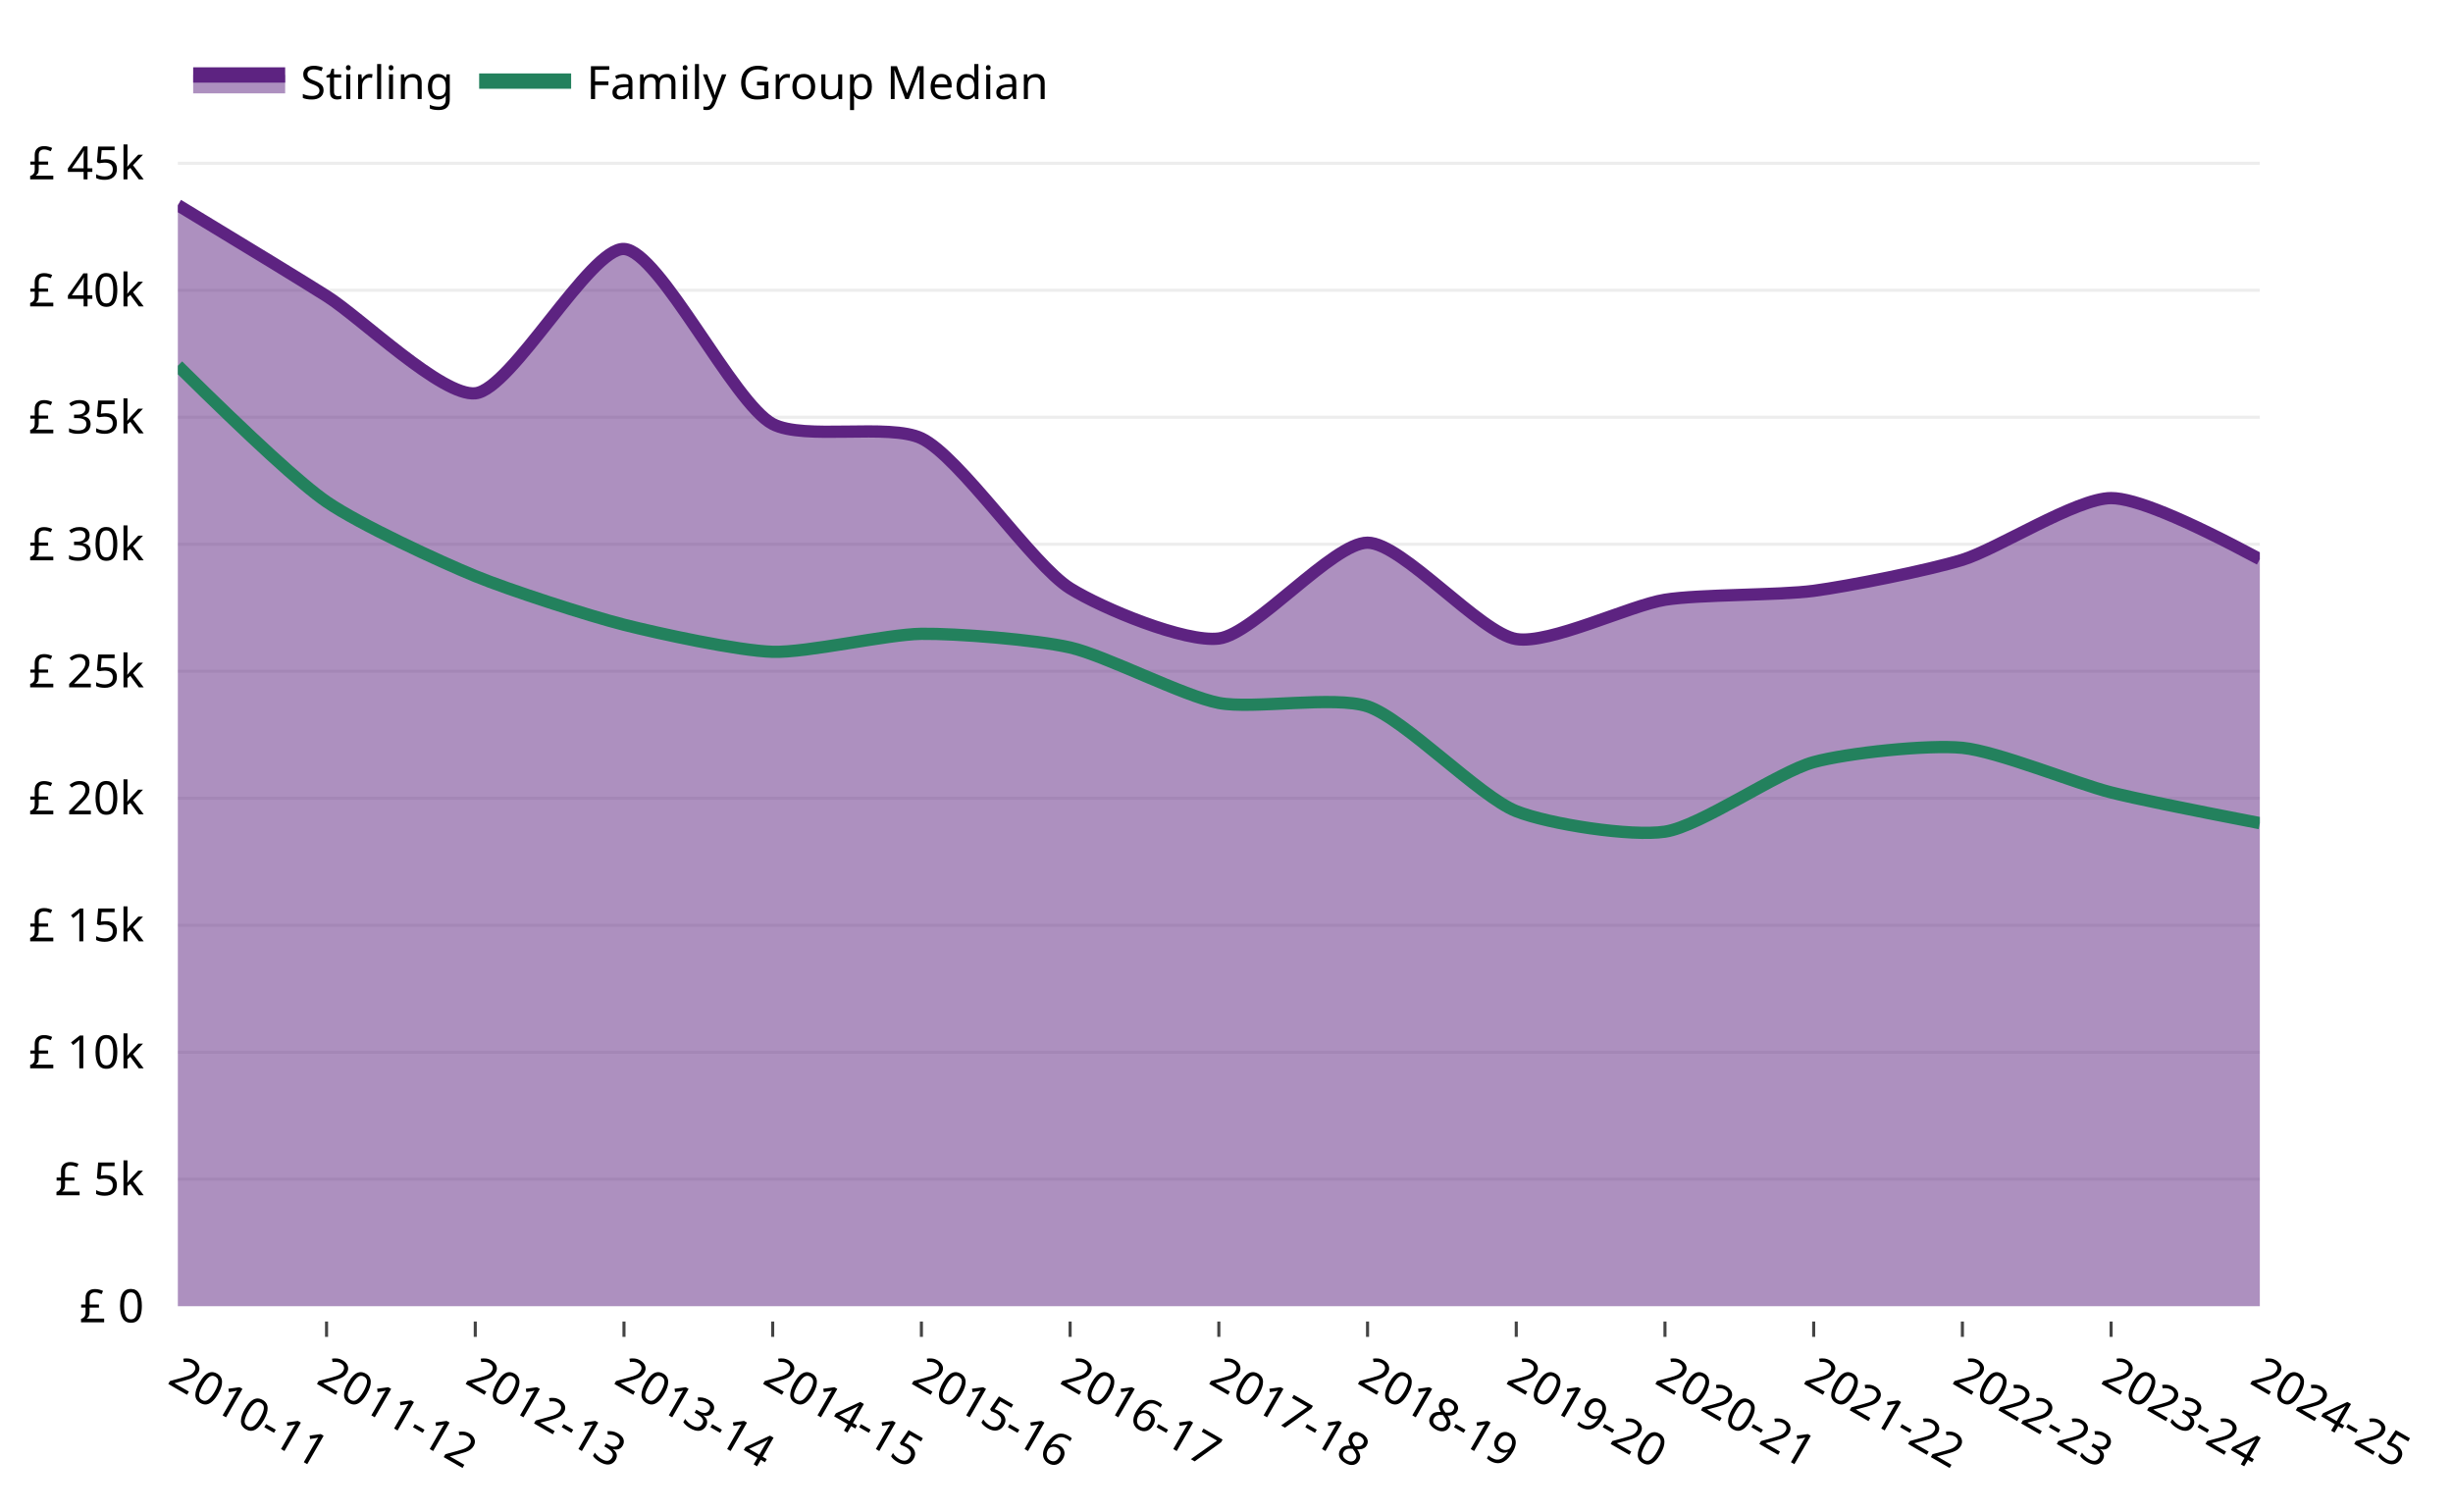
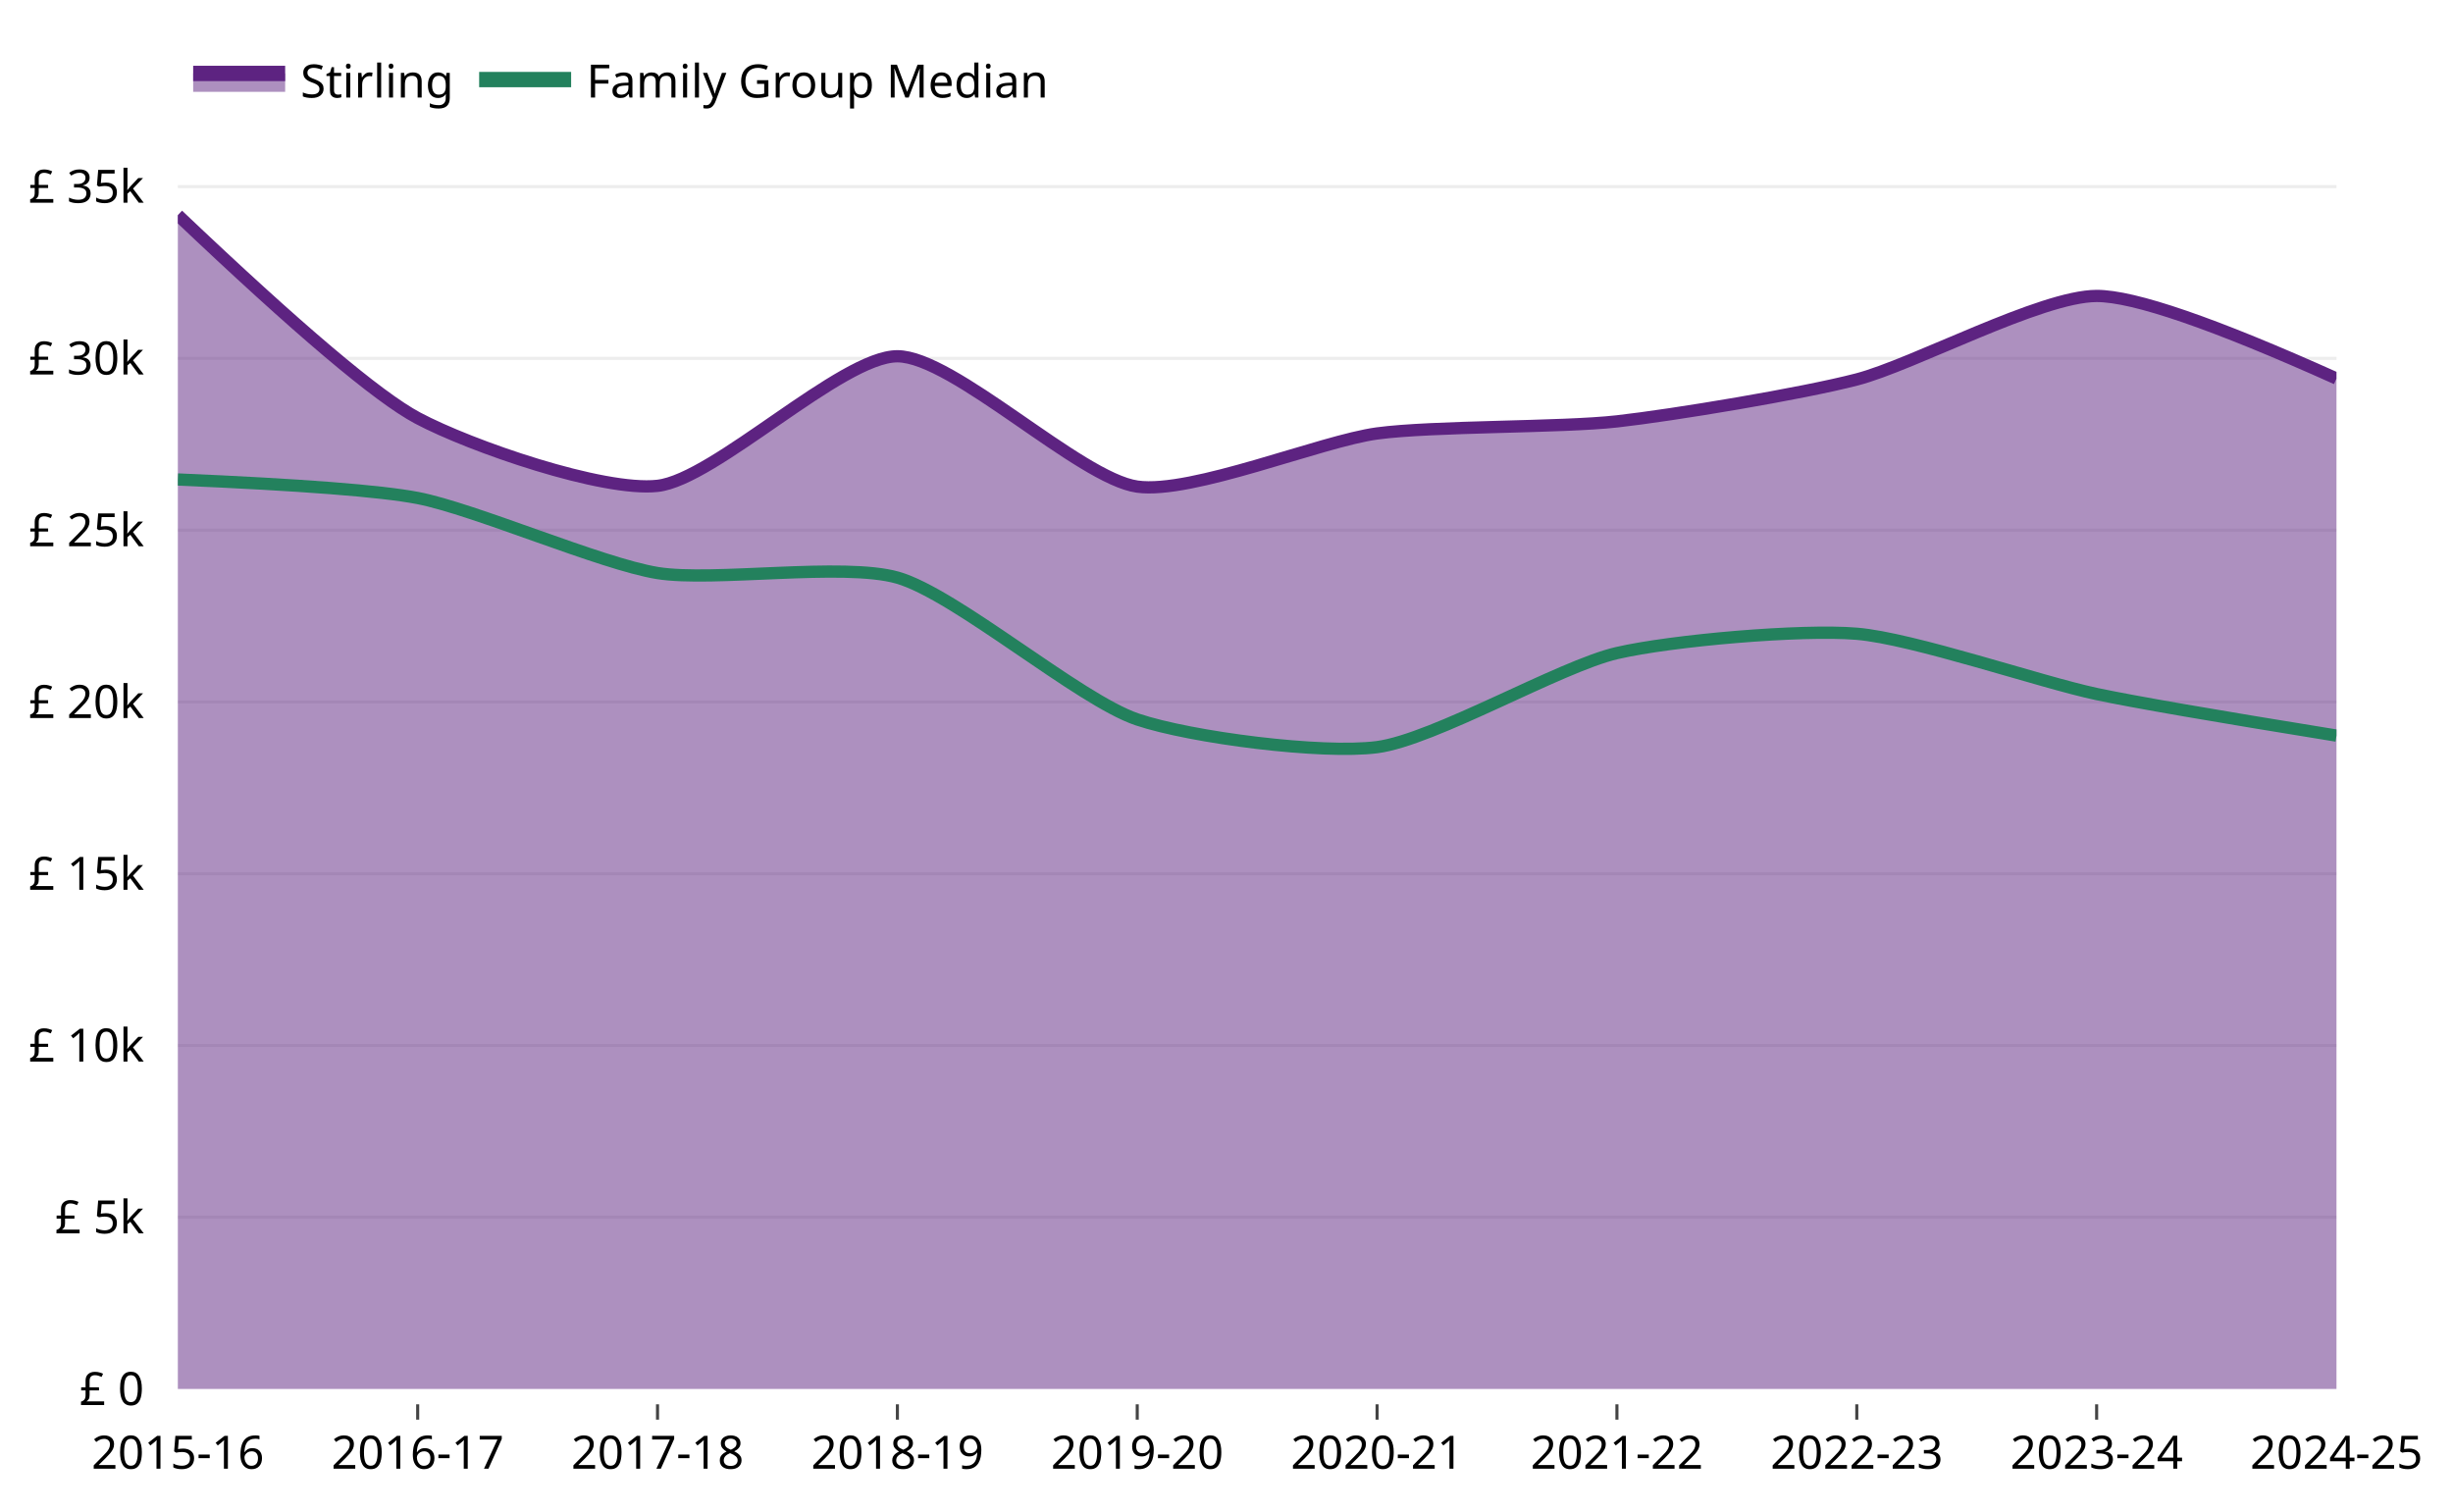
<svg xmlns="http://www.w3.org/2000/svg" class="main-svg" width="800" height="493" style="" viewBox="0 0 800 493">
  <rect x="0" y="0" width="800" height="493" style="fill: rgb(255, 255, 255); fill-opacity: 1;" />
-   <defs id="defs-c77462">
+   <defs id="defs-e9496d">
    <g class="clips">
-       <clipPath id="clipc77462xyplot" class="plotclip">
-         <rect width="679" height="378" />
-       </clipPath>
-       <clipPath class="axesclip" id="clipc77462x">
-         <rect x="58" y="0" width="679" height="493" />
-       </clipPath>
-       <clipPath class="axesclip" id="clipc77462y">
-         <rect x="0" y="48" width="800" height="378" />
-       </clipPath>
-       <clipPath class="axesclip" id="clipc77462xy">
-         <rect x="58" y="48" width="679" height="378" />
+       <clipPath id="clipe9496dxyplot" class="plotclip">
+         <rect width="704" height="403" />
+       </clipPath>
+       <clipPath class="axesclip" id="clipe9496dx">
+         <rect x="58" y="0" width="704" height="493" />
+       </clipPath>
+       <clipPath class="axesclip" id="clipe9496dy">
+         <rect x="0" y="50" width="800" height="403" />
+       </clipPath>
+       <clipPath class="axesclip" id="clipe9496dxy">
+         <rect x="58" y="50" width="704" height="403" />
      </clipPath>
    </g>
    <g class="gradients" />
    <g class="patterns" />
  </defs>
  <g class="bglayer">
-     <rect class="bg" x="48" y="38" width="699" height="398" style="fill: rgb(0, 0, 0); fill-opacity: 0; stroke-width: 0;" />
+     <rect class="bg" x="48" y="40" width="724" height="423" style="fill: rgb(0, 0, 0); fill-opacity: 0; stroke-width: 0;" />
  </g>
  <g class="layer-below">
    <g class="imagelayer" />
    <g class="shapelayer" />
  </g>
  <g class="cartesianlayer">
    <g class="subplot xy">
      <g class="layer-subplot">
        <g class="shapelayer" />
        <g class="imagelayer" />
      </g>
      <g class="minor-gridlayer">
        <g class="x" />
        <g class="y" />
      </g>
      <g class="gridlayer">
        <g class="x">
-           <path class="xgrid crisp" transform="translate(106.5,0)" d="M0,48v378" style="stroke: rgb(255, 255, 255); stroke-opacity: 1; stroke-width: 1px;" />
-           <path class="xgrid crisp" transform="translate(155,0)" d="M0,48v378" style="stroke: rgb(255, 255, 255); stroke-opacity: 1; stroke-width: 1px;" />
-           <path class="xgrid crisp" transform="translate(203.5,0)" d="M0,48v378" style="stroke: rgb(255, 255, 255); stroke-opacity: 1; stroke-width: 1px;" />
-           <path class="xgrid crisp" transform="translate(252,0)" d="M0,48v378" style="stroke: rgb(255, 255, 255); stroke-opacity: 1; stroke-width: 1px;" />
-           <path class="xgrid crisp" transform="translate(300.5,0)" d="M0,48v378" style="stroke: rgb(255, 255, 255); stroke-opacity: 1; stroke-width: 1px;" />
-           <path class="xgrid crisp" transform="translate(349,0)" d="M0,48v378" style="stroke: rgb(255, 255, 255); stroke-opacity: 1; stroke-width: 1px;" />
-           <path class="xgrid crisp" transform="translate(397.5,0)" d="M0,48v378" style="stroke: rgb(255, 255, 255); stroke-opacity: 1; stroke-width: 1px;" />
-           <path class="xgrid crisp" transform="translate(446,0)" d="M0,48v378" style="stroke: rgb(255, 255, 255); stroke-opacity: 1; stroke-width: 1px;" />
-           <path class="xgrid crisp" transform="translate(494.5,0)" d="M0,48v378" style="stroke: rgb(255, 255, 255); stroke-opacity: 1; stroke-width: 1px;" />
-           <path class="xgrid crisp" transform="translate(543,0)" d="M0,48v378" style="stroke: rgb(255, 255, 255); stroke-opacity: 1; stroke-width: 1px;" />
-           <path class="xgrid crisp" transform="translate(591.5,0)" d="M0,48v378" style="stroke: rgb(255, 255, 255); stroke-opacity: 1; stroke-width: 1px;" />
-           <path class="xgrid crisp" transform="translate(640,0)" d="M0,48v378" style="stroke: rgb(255, 255, 255); stroke-opacity: 1; stroke-width: 1px;" />
-           <path class="xgrid crisp" transform="translate(688.5,0)" d="M0,48v378" style="stroke: rgb(255, 255, 255); stroke-opacity: 1; stroke-width: 1px;" />
+           <path class="xgrid crisp" transform="translate(136.22,0)" d="M0,50v403" style="stroke: rgb(255, 255, 255); stroke-opacity: 1; stroke-width: 1px;" />
+           <path class="xgrid crisp" transform="translate(214.44,0)" d="M0,50v403" style="stroke: rgb(255, 255, 255); stroke-opacity: 1; stroke-width: 1px;" />
+           <path class="xgrid crisp" transform="translate(292.67,0)" d="M0,50v403" style="stroke: rgb(255, 255, 255); stroke-opacity: 1; stroke-width: 1px;" />
+           <path class="xgrid crisp" transform="translate(370.89,0)" d="M0,50v403" style="stroke: rgb(255, 255, 255); stroke-opacity: 1; stroke-width: 1px;" />
+           <path class="xgrid crisp" transform="translate(449.11,0)" d="M0,50v403" style="stroke: rgb(255, 255, 255); stroke-opacity: 1; stroke-width: 1px;" />
+           <path class="xgrid crisp" transform="translate(527.33,0)" d="M0,50v403" style="stroke: rgb(255, 255, 255); stroke-opacity: 1; stroke-width: 1px;" />
+           <path class="xgrid crisp" transform="translate(605.56,0)" d="M0,50v403" style="stroke: rgb(255, 255, 255); stroke-opacity: 1; stroke-width: 1px;" />
+           <path class="xgrid crisp" transform="translate(683.78,0)" d="M0,50v403" style="stroke: rgb(255, 255, 255); stroke-opacity: 1; stroke-width: 1px;" />
        </g>
        <g class="y">
-           <path class="ygrid crisp" transform="translate(0,384.58)" d="M58,0h679" style="stroke: rgb(237, 237, 237); stroke-opacity: 1; stroke-width: 1px;" />
-           <path class="ygrid crisp" transform="translate(0,343.17)" d="M58,0h679" style="stroke: rgb(237, 237, 237); stroke-opacity: 1; stroke-width: 1px;" />
-           <path class="ygrid crisp" transform="translate(0,301.75)" d="M58,0h679" style="stroke: rgb(237, 237, 237); stroke-opacity: 1; stroke-width: 1px;" />
-           <path class="ygrid crisp" transform="translate(0,260.33)" d="M58,0h679" style="stroke: rgb(237, 237, 237); stroke-opacity: 1; stroke-width: 1px;" />
-           <path class="ygrid crisp" transform="translate(0,218.92)" d="M58,0h679" style="stroke: rgb(237, 237, 237); stroke-opacity: 1; stroke-width: 1px;" />
-           <path class="ygrid crisp" transform="translate(0,177.5)" d="M58,0h679" style="stroke: rgb(237, 237, 237); stroke-opacity: 1; stroke-width: 1px;" />
-           <path class="ygrid crisp" transform="translate(0,136.08)" d="M58,0h679" style="stroke: rgb(237, 237, 237); stroke-opacity: 1; stroke-width: 1px;" />
-           <path class="ygrid crisp" transform="translate(0,94.67)" d="M58,0h679" style="stroke: rgb(237, 237, 237); stroke-opacity: 1; stroke-width: 1px;" />
-           <path class="ygrid crisp" transform="translate(0,53.25)" d="M58,0h679" style="stroke: rgb(237, 237, 237); stroke-opacity: 1; stroke-width: 1px;" />
+           <path class="ygrid crisp" transform="translate(0,396.98)" d="M58,0h704" style="stroke: rgb(237, 237, 237); stroke-opacity: 1; stroke-width: 1px;" />
+           <path class="ygrid crisp" transform="translate(0,340.96)" d="M58,0h704" style="stroke: rgb(237, 237, 237); stroke-opacity: 1; stroke-width: 1px;" />
+           <path class="ygrid crisp" transform="translate(0,284.94)" d="M58,0h704" style="stroke: rgb(237, 237, 237); stroke-opacity: 1; stroke-width: 1px;" />
+           <path class="ygrid crisp" transform="translate(0,228.92)" d="M58,0h704" style="stroke: rgb(237, 237, 237); stroke-opacity: 1; stroke-width: 1px;" />
+           <path class="ygrid crisp" transform="translate(0,172.9)" d="M58,0h704" style="stroke: rgb(237, 237, 237); stroke-opacity: 1; stroke-width: 1px;" />
+           <path class="ygrid crisp" transform="translate(0,116.88)" d="M58,0h704" style="stroke: rgb(237, 237, 237); stroke-opacity: 1; stroke-width: 1px;" />
+           <path class="ygrid crisp" transform="translate(0,60.86)" d="M58,0h704" style="stroke: rgb(237, 237, 237); stroke-opacity: 1; stroke-width: 1px;" />
        </g>
      </g>
      <g class="zerolinelayer">
-         <path class="yzl zl crisp" transform="translate(0,426)" d="M58,0h679" style="stroke: rgb(255, 255, 255); stroke-opacity: 1; stroke-width: 2px;" />
+         <path class="yzl zl crisp" transform="translate(0,453)" d="M58,0h704" style="stroke: rgb(255, 255, 255); stroke-opacity: 1; stroke-width: 2px;" />
      </g>
      <g class="layer-between">
        <g class="shapelayer" />
        <g class="imagelayer" />
      </g>
      <path class="xlines-below" />
      <path class="ylines-below" />
      <g class="overlines-below" />
      <g class="xaxislayer-below" />
      <g class="yaxislayer-below" />
      <g class="overaxes-below" />
      <g class="overplot">
-         <g class="xy" transform="translate(58,48)" clip-path="url(#clipc77462xyplot)">
+         <g class="xy" transform="translate(58,50)" clip-path="url(#clipe9496dxyplot)">
          <g class="scatterlayer mlayer">
-             <g class="trace scatter trace1d14ad" style="stroke-miterlimit: 2;">
+             <g class="trace scatter trace9b341a" style="stroke-miterlimit: 2;">
              <g class="fills">
                <g>
-                   <path class="js-fill" d="M679,378L0,378L0,18.9Q37.24,41.43 48.5,48.55C59.87,55.74 86.09,81.32 97,80.27C108.79,79.14 134.46,32.67 145.5,33.2C157.12,33.76 181.18,83.59 194,90.28C204.34,95.68 232.01,89.97 242.5,94.95C254.98,100.87 278.71,136.23 291,143.89C301.59,150.49 328.5,161.61 339.5,160.24C351.18,158.79 376.69,128.98 388,128.99C399.32,129 424.75,158.55 436.5,160.42C447.44,162.17 473.59,149.43 485,147.6C496.23,145.8 522.24,146.19 533.5,144.69C544.87,143.17 570.84,138.02 582,134.58C593.49,131.03 619.18,114.47 630.5,114.45Q641.81,114.43 679,134.36" style="fill: rgb(93, 35, 129); fill-opacity: 0.5; stroke-width: 0;" />
+                   <path class="js-fill" d="M704,403L0,403L0,20.15Q58.78,76.01 78.22,86.35C95.53,95.56 138.58,110.42 156.44,108.45C175.12,106.39 216.42,66.17 234.67,66.19C252.93,66.21 294.13,106.06 312.89,108.7C330.69,111.2 372.75,93.84 391.11,91.36C409.26,88.91 451.14,89.47 469.33,87.43C487.65,85.38 529.5,78.44 547.56,73.75C566.01,68.96 607.52,46.55 625.78,46.52Q644.03,46.49 704,73.45" style="fill: rgb(93, 35, 129); fill-opacity: 0.5; stroke-width: 0;" />
                </g>
              </g>
              <g class="errorbars" />
              <g class="lines">
-                 <path class="js-line" d="M0,18.9Q37.24,41.43 48.5,48.55C59.87,55.74 86.09,81.32 97,80.27C108.79,79.14 134.46,32.67 145.5,33.2C157.12,33.76 181.18,83.59 194,90.28C204.34,95.68 232.01,89.97 242.5,94.95C254.98,100.87 278.71,136.23 291,143.89C301.59,150.49 328.5,161.61 339.5,160.24C351.18,158.79 376.69,128.98 388,128.99C399.32,129 424.75,158.55 436.5,160.42C447.44,162.17 473.59,149.43 485,147.6C496.23,145.8 522.24,146.19 533.5,144.69C544.87,143.17 570.84,138.02 582,134.58C593.49,131.03 619.18,114.47 630.5,114.45Q641.81,114.43 679,134.36" style="vector-effect: none; fill: none; stroke: rgb(93, 35, 129); stroke-opacity: 1; stroke-width: 4px; opacity: 1;" />
+                 <path class="js-line" d="M0,20.15Q58.78,76.01 78.22,86.35C95.53,95.56 138.58,110.42 156.44,108.45C175.12,106.39 216.42,66.17 234.67,66.19C252.93,66.21 294.13,106.06 312.89,108.7C330.69,111.2 372.75,93.84 391.11,91.36C409.26,88.91 451.14,89.47 469.33,87.43C487.65,85.38 529.5,78.44 547.56,73.75C566.01,68.96 607.52,46.55 625.78,46.52Q644.03,46.49 704,73.45" style="vector-effect: none; fill: none; stroke: rgb(93, 35, 129); stroke-opacity: 1; stroke-width: 4px; opacity: 1;" />
              </g>
              <g class="points" />
              <g class="text" />
            </g>
-             <g class="trace scatter tracec6780c" style="stroke-miterlimit: 2; opacity: 1;">
+             <g class="trace scatter trace1d5eaa" style="stroke-miterlimit: 2; opacity: 1;">
              <g class="fills" />
              <g class="errorbars" />
              <g class="lines">
-                 <path class="js-line" d="M0,71.29Q36.58,107.45 48.5,115.64C59.32,123.08 85.51,135.16 97,139.88C108.15,144.46 134.08,152.86 145.5,155.75C156.72,158.59 182.66,164.24 194,164.58C205.29,164.92 231.17,158.87 242.5,158.71C253.81,158.55 279.85,160.63 291,163.17C302.49,165.79 327.99,179.05 339.5,181.26C350.64,183.4 377.2,178.81 388,182.37C399.95,186.31 424.58,211.86 436.5,216.56C447.32,220.83 473.93,224.92 485,223.24C496.58,221.49 521.9,203.73 533.5,200.56C544.56,197.54 570.79,194.79 582,195.89C593.43,197.01 619.12,207.56 630.5,210.44Q641.75,213.28 679,220.46" style="vector-effect: none; fill: none; stroke: rgb(35, 129, 93); stroke-opacity: 1; stroke-width: 4px; opacity: 1;" />
+                 <path class="js-line" d="M0,106.38Q60.16,108.95 78.22,112.42C96.68,115.97 137.97,133.89 156.44,136.89C174.49,139.82 217.05,133.38 234.67,138.38C253.66,143.77 293.94,178.26 312.89,184.64C330.53,190.58 373.15,196.01 391.11,193.67C409.67,191.25 450.76,167.28 469.33,162.99C487.28,158.84 529.43,155.18 547.56,156.69C565.94,158.22 607.46,172.46 625.78,176.35Q643.96,180.2 704,189.91" style="vector-effect: none; fill: none; stroke: rgb(35, 129, 93); stroke-opacity: 1; stroke-width: 4px; opacity: 1;" />
              </g>
              <g class="points" />
              <g class="text" />
            </g>
          </g>
        </g>
      </g>
      <g class="zerolinelayer-above" />
      <path class="xlines-above crisp" d="" style="fill: none; stroke-width: 1px; stroke: rgb(0, 0, 0); stroke-opacity: 0;" />
      <path class="ylines-above crisp" d="M0,0" style="fill: none;" />
      <g class="overlines-above" />
      <g class="xaxislayer-above">
-         <path class="xtick ticks crisp" d="M0,436v-5" transform="translate(106.5,0)" style="stroke: rgb(68, 68, 68); stroke-opacity: 1; stroke-width: 1px;" />
-         <path class="xtick ticks crisp" d="M0,436v-5" transform="translate(155,0)" style="stroke: rgb(68, 68, 68); stroke-opacity: 1; stroke-width: 1px;" />
-         <path class="xtick ticks crisp" d="M0,436v-5" transform="translate(203.5,0)" style="stroke: rgb(68, 68, 68); stroke-opacity: 1; stroke-width: 1px;" />
-         <path class="xtick ticks crisp" d="M0,436v-5" transform="translate(252,0)" style="stroke: rgb(68, 68, 68); stroke-opacity: 1; stroke-width: 1px;" />
-         <path class="xtick ticks crisp" d="M0,436v-5" transform="translate(300.5,0)" style="stroke: rgb(68, 68, 68); stroke-opacity: 1; stroke-width: 1px;" />
-         <path class="xtick ticks crisp" d="M0,436v-5" transform="translate(349,0)" style="stroke: rgb(68, 68, 68); stroke-opacity: 1; stroke-width: 1px;" />
-         <path class="xtick ticks crisp" d="M0,436v-5" transform="translate(397.5,0)" style="stroke: rgb(68, 68, 68); stroke-opacity: 1; stroke-width: 1px;" />
-         <path class="xtick ticks crisp" d="M0,436v-5" transform="translate(446,0)" style="stroke: rgb(68, 68, 68); stroke-opacity: 1; stroke-width: 1px;" />
-         <path class="xtick ticks crisp" d="M0,436v-5" transform="translate(494.5,0)" style="stroke: rgb(68, 68, 68); stroke-opacity: 1; stroke-width: 1px;" />
-         <path class="xtick ticks crisp" d="M0,436v-5" transform="translate(543,0)" style="stroke: rgb(68, 68, 68); stroke-opacity: 1; stroke-width: 1px;" />
-         <path class="xtick ticks crisp" d="M0,436v-5" transform="translate(591.5,0)" style="stroke: rgb(68, 68, 68); stroke-opacity: 1; stroke-width: 1px;" />
-         <path class="xtick ticks crisp" d="M0,436v-5" transform="translate(640,0)" style="stroke: rgb(68, 68, 68); stroke-opacity: 1; stroke-width: 1px;" />
-         <path class="xtick ticks crisp" d="M0,436v-5" transform="translate(688.5,0)" style="stroke: rgb(68, 68, 68); stroke-opacity: 1; stroke-width: 1px;" />
-         <g class="xtick">
-           <text text-anchor="start" x="0" y="452" transform="translate(58,0) rotate(30,0,444.5)" style="font-family: 'Segoe UI Semibold'; font-size: 15px; fill: rgb(0, 0, 0); fill-opacity: 1; white-space: pre;">2010-11</text>
-         </g>
-         <g class="xtick">
-           <text text-anchor="start" x="0" y="452" transform="translate(106.5,0) rotate(30,0,444.5)" style="font-family: 'Segoe UI Semibold'; font-size: 15px; fill: rgb(0, 0, 0); fill-opacity: 1; white-space: pre;">2011-12</text>
-         </g>
-         <g class="xtick">
-           <text text-anchor="start" x="0" y="452" transform="translate(155,0) rotate(30,0,444.5)" style="font-family: 'Segoe UI Semibold'; font-size: 15px; fill: rgb(0, 0, 0); fill-opacity: 1; white-space: pre;">2012-13</text>
-         </g>
-         <g class="xtick">
-           <text text-anchor="start" x="0" y="452" transform="translate(203.5,0) rotate(30,0,444.5)" style="font-family: 'Segoe UI Semibold'; font-size: 15px; fill: rgb(0, 0, 0); fill-opacity: 1; white-space: pre;">2013-14</text>
-         </g>
-         <g class="xtick">
-           <text text-anchor="start" x="0" y="452" transform="translate(252,0) rotate(30,0,444.5)" style="font-family: 'Segoe UI Semibold'; font-size: 15px; fill: rgb(0, 0, 0); fill-opacity: 1; white-space: pre;">2014-15</text>
-         </g>
-         <g class="xtick">
-           <text text-anchor="start" x="0" y="452" transform="translate(300.5,0) rotate(30,0,444.5)" style="font-family: 'Segoe UI Semibold'; font-size: 15px; fill: rgb(0, 0, 0); fill-opacity: 1; white-space: pre;">2015-16</text>
-         </g>
-         <g class="xtick">
-           <text text-anchor="start" x="0" y="452" transform="translate(349,0) rotate(30,0,444.5)" style="font-family: 'Segoe UI Semibold'; font-size: 15px; fill: rgb(0, 0, 0); fill-opacity: 1; white-space: pre;">2016-17</text>
-         </g>
-         <g class="xtick">
-           <text text-anchor="start" x="0" y="452" transform="translate(397.5,0) rotate(30,0,444.5)" style="font-family: 'Segoe UI Semibold'; font-size: 15px; fill: rgb(0, 0, 0); fill-opacity: 1; white-space: pre;">2017-18</text>
-         </g>
-         <g class="xtick">
-           <text text-anchor="start" x="0" y="452" transform="translate(446,0) rotate(30,0,444.5)" style="font-family: 'Segoe UI Semibold'; font-size: 15px; fill: rgb(0, 0, 0); fill-opacity: 1; white-space: pre;">2018-19</text>
-         </g>
-         <g class="xtick">
-           <text text-anchor="start" x="0" y="452" transform="translate(494.5,0) rotate(30,0,444.5)" style="font-family: 'Segoe UI Semibold'; font-size: 15px; fill: rgb(0, 0, 0); fill-opacity: 1; white-space: pre;">2019-20</text>
-         </g>
-         <g class="xtick">
-           <text text-anchor="start" x="0" y="452" transform="translate(543,0) rotate(30,0,444.5)" style="font-family: 'Segoe UI Semibold'; font-size: 15px; fill: rgb(0, 0, 0); fill-opacity: 1; white-space: pre;">2020-21</text>
-         </g>
-         <g class="xtick">
-           <text text-anchor="start" x="0" y="452" transform="translate(591.5,0) rotate(30,0,444.5)" style="font-family: 'Segoe UI Semibold'; font-size: 15px; fill: rgb(0, 0, 0); fill-opacity: 1; white-space: pre;">2021-22</text>
-         </g>
-         <g class="xtick">
-           <text text-anchor="start" x="0" y="452" transform="translate(640,0) rotate(30,0,444.5)" style="font-family: 'Segoe UI Semibold'; font-size: 15px; fill: rgb(0, 0, 0); fill-opacity: 1; white-space: pre;">2022-23</text>
-         </g>
-         <g class="xtick">
-           <text text-anchor="start" x="0" y="452" transform="translate(688.5,0) rotate(30,0,444.5)" style="font-family: 'Segoe UI Semibold'; font-size: 15px; fill: rgb(0, 0, 0); fill-opacity: 1; white-space: pre;">2023-24</text>
-         </g>
-         <g class="xtick">
-           <text text-anchor="start" x="0" y="452" transform="translate(737,0) rotate(30,0,444.5)" style="font-family: 'Segoe UI Semibold'; font-size: 15px; fill: rgb(0, 0, 0); fill-opacity: 1; white-space: pre;">2024-25</text>
+         <path class="xtick ticks crisp" d="M0,463v-5" transform="translate(136.22,0)" style="stroke: rgb(68, 68, 68); stroke-opacity: 1; stroke-width: 1px;" />
+         <path class="xtick ticks crisp" d="M0,463v-5" transform="translate(214.44,0)" style="stroke: rgb(68, 68, 68); stroke-opacity: 1; stroke-width: 1px;" />
+         <path class="xtick ticks crisp" d="M0,463v-5" transform="translate(292.67,0)" style="stroke: rgb(68, 68, 68); stroke-opacity: 1; stroke-width: 1px;" />
+         <path class="xtick ticks crisp" d="M0,463v-5" transform="translate(370.89,0)" style="stroke: rgb(68, 68, 68); stroke-opacity: 1; stroke-width: 1px;" />
+         <path class="xtick ticks crisp" d="M0,463v-5" transform="translate(449.11,0)" style="stroke: rgb(68, 68, 68); stroke-opacity: 1; stroke-width: 1px;" />
+         <path class="xtick ticks crisp" d="M0,463v-5" transform="translate(527.33,0)" style="stroke: rgb(68, 68, 68); stroke-opacity: 1; stroke-width: 1px;" />
+         <path class="xtick ticks crisp" d="M0,463v-5" transform="translate(605.56,0)" style="stroke: rgb(68, 68, 68); stroke-opacity: 1; stroke-width: 1px;" />
+         <path class="xtick ticks crisp" d="M0,463v-5" transform="translate(683.78,0)" style="stroke: rgb(68, 68, 68); stroke-opacity: 1; stroke-width: 1px;" />
+         <g class="xtick">
+           <text text-anchor="middle" x="0" y="479" transform="translate(58,0)" style="font-family: 'Segoe UI Semibold'; font-size: 15px; fill: rgb(0, 0, 0); fill-opacity: 1; white-space: pre;">2015-16</text>
+         </g>
+         <g class="xtick">
+           <text text-anchor="middle" x="0" y="479" transform="translate(136.22,0)" style="font-family: 'Segoe UI Semibold'; font-size: 15px; fill: rgb(0, 0, 0); fill-opacity: 1; white-space: pre;">2016-17</text>
+         </g>
+         <g class="xtick">
+           <text text-anchor="middle" x="0" y="479" transform="translate(214.44,0)" style="font-family: 'Segoe UI Semibold'; font-size: 15px; fill: rgb(0, 0, 0); fill-opacity: 1; white-space: pre;">2017-18</text>
+         </g>
+         <g class="xtick">
+           <text text-anchor="middle" x="0" y="479" transform="translate(292.67,0)" style="font-family: 'Segoe UI Semibold'; font-size: 15px; fill: rgb(0, 0, 0); fill-opacity: 1; white-space: pre;">2018-19</text>
+         </g>
+         <g class="xtick">
+           <text text-anchor="middle" x="0" y="479" transform="translate(370.89,0)" style="font-family: 'Segoe UI Semibold'; font-size: 15px; fill: rgb(0, 0, 0); fill-opacity: 1; white-space: pre;">2019-20</text>
+         </g>
+         <g class="xtick">
+           <text text-anchor="middle" x="0" y="479" transform="translate(449.11,0)" style="font-family: 'Segoe UI Semibold'; font-size: 15px; fill: rgb(0, 0, 0); fill-opacity: 1; white-space: pre;">2020-21</text>
+         </g>
+         <g class="xtick">
+           <text text-anchor="middle" x="0" y="479" transform="translate(527.33,0)" style="font-family: 'Segoe UI Semibold'; font-size: 15px; fill: rgb(0, 0, 0); fill-opacity: 1; white-space: pre;">2021-22</text>
+         </g>
+         <g class="xtick">
+           <text text-anchor="middle" x="0" y="479" transform="translate(605.56,0)" style="font-family: 'Segoe UI Semibold'; font-size: 15px; fill: rgb(0, 0, 0); fill-opacity: 1; white-space: pre;">2022-23</text>
+         </g>
+         <g class="xtick">
+           <text text-anchor="middle" x="0" y="479" transform="translate(683.78,0)" style="font-family: 'Segoe UI Semibold'; font-size: 15px; fill: rgb(0, 0, 0); fill-opacity: 1; white-space: pre;">2023-24</text>
+         </g>
+         <g class="xtick">
+           <text text-anchor="middle" x="0" y="479" transform="translate(762,0)" style="font-family: 'Segoe UI Semibold'; font-size: 15px; fill: rgb(0, 0, 0); fill-opacity: 1; white-space: pre;">2024-25</text>
        </g>
      </g>
      <g class="yaxislayer-above">
        <g class="ytick">
-           <text text-anchor="end" x="47" y="5.25" transform="translate(0,426)" style="font-family: 'Segoe UI Semibold'; font-size: 15px; fill: rgb(0, 0, 0); fill-opacity: 1; white-space: pre;">£ 0</text>
-         </g>
-         <g class="ytick">
-           <text text-anchor="end" x="47" y="5.25" style="font-family: 'Segoe UI Semibold'; font-size: 15px; fill: rgb(0, 0, 0); fill-opacity: 1; white-space: pre;" transform="translate(0,384.58)">£ 5k</text>
-         </g>
-         <g class="ytick">
-           <text text-anchor="end" x="47" y="5.25" style="font-family: 'Segoe UI Semibold'; font-size: 15px; fill: rgb(0, 0, 0); fill-opacity: 1; white-space: pre;" transform="translate(0,343.17)">£ 10k</text>
-         </g>
-         <g class="ytick">
-           <text text-anchor="end" x="47" y="5.25" style="font-family: 'Segoe UI Semibold'; font-size: 15px; fill: rgb(0, 0, 0); fill-opacity: 1; white-space: pre;" transform="translate(0,301.75)">£ 15k</text>
-         </g>
-         <g class="ytick">
-           <text text-anchor="end" x="47" y="5.25" style="font-family: 'Segoe UI Semibold'; font-size: 15px; fill: rgb(0, 0, 0); fill-opacity: 1; white-space: pre;" transform="translate(0,260.33)">£ 20k</text>
-         </g>
-         <g class="ytick">
-           <text text-anchor="end" x="47" y="5.25" style="font-family: 'Segoe UI Semibold'; font-size: 15px; fill: rgb(0, 0, 0); fill-opacity: 1; white-space: pre;" transform="translate(0,218.92)">£ 25k</text>
-         </g>
-         <g class="ytick">
-           <text text-anchor="end" x="47" y="5.25" style="font-family: 'Segoe UI Semibold'; font-size: 15px; fill: rgb(0, 0, 0); fill-opacity: 1; white-space: pre;" transform="translate(0,177.5)">£ 30k</text>
-         </g>
-         <g class="ytick">
-           <text text-anchor="end" x="47" y="5.25" style="font-family: 'Segoe UI Semibold'; font-size: 15px; fill: rgb(0, 0, 0); fill-opacity: 1; white-space: pre;" transform="translate(0,136.08)">£ 35k</text>
-         </g>
-         <g class="ytick">
-           <text text-anchor="end" x="47" y="5.25" style="font-family: 'Segoe UI Semibold'; font-size: 15px; fill: rgb(0, 0, 0); fill-opacity: 1; white-space: pre;" transform="translate(0,94.67)">£ 40k</text>
-         </g>
-         <g class="ytick">
-           <text text-anchor="end" x="47" y="5.25" style="font-family: 'Segoe UI Semibold'; font-size: 15px; fill: rgb(0, 0, 0); fill-opacity: 1; white-space: pre;" transform="translate(0,53.25)">£ 45k</text>
+           <text text-anchor="end" x="47" y="5.25" transform="translate(0,453)" style="font-family: 'Segoe UI Semibold'; font-size: 15px; fill: rgb(0, 0, 0); fill-opacity: 1; white-space: pre;">£ 0</text>
+         </g>
+         <g class="ytick">
+           <text text-anchor="end" x="47" y="5.25" style="font-family: 'Segoe UI Semibold'; font-size: 15px; fill: rgb(0, 0, 0); fill-opacity: 1; white-space: pre;" transform="translate(0,396.98)">£ 5k</text>
+         </g>
+         <g class="ytick">
+           <text text-anchor="end" x="47" y="5.25" style="font-family: 'Segoe UI Semibold'; font-size: 15px; fill: rgb(0, 0, 0); fill-opacity: 1; white-space: pre;" transform="translate(0,340.96)">£ 10k</text>
+         </g>
+         <g class="ytick">
+           <text text-anchor="end" x="47" y="5.25" style="font-family: 'Segoe UI Semibold'; font-size: 15px; fill: rgb(0, 0, 0); fill-opacity: 1; white-space: pre;" transform="translate(0,284.94)">£ 15k</text>
+         </g>
+         <g class="ytick">
+           <text text-anchor="end" x="47" y="5.25" style="font-family: 'Segoe UI Semibold'; font-size: 15px; fill: rgb(0, 0, 0); fill-opacity: 1; white-space: pre;" transform="translate(0,228.92)">£ 20k</text>
+         </g>
+         <g class="ytick">
+           <text text-anchor="end" x="47" y="5.25" style="font-family: 'Segoe UI Semibold'; font-size: 15px; fill: rgb(0, 0, 0); fill-opacity: 1; white-space: pre;" transform="translate(0,172.9)">£ 25k</text>
+         </g>
+         <g class="ytick">
+           <text text-anchor="end" x="47" y="5.25" style="font-family: 'Segoe UI Semibold'; font-size: 15px; fill: rgb(0, 0, 0); fill-opacity: 1; white-space: pre;" transform="translate(0,116.88)">£ 30k</text>
+         </g>
+         <g class="ytick">
+           <text text-anchor="end" x="47" y="5.25" style="font-family: 'Segoe UI Semibold'; font-size: 15px; fill: rgb(0, 0, 0); fill-opacity: 1; white-space: pre;" transform="translate(0,60.86)">£ 35k</text>
        </g>
      </g>
      <g class="overaxes-above" />
    </g>
  </g>
  <g class="polarlayer" />
  <g class="smithlayer" />
  <g class="ternarylayer" />
  <g class="geolayer" />
  <g class="funnelarealayer" />
  <g class="pielayer" />
  <g class="iciclelayer" />
  <g class="treemaplayer" />
  <g class="sunburstlayer" />
  <g class="glimages" />
-   <defs id="topdefs-c77462">
+   <defs id="topdefs-e9496d">
    <g class="clips" />
-     <clipPath id="legendc77462">
+     <clipPath id="legende9496d">
      <rect width="285" height="33" x="0" y="0" />
    </clipPath>
  </defs>
  <g class="layer-above">
    <g class="imagelayer" />
    <g class="shapelayer" />
  </g>
  <g class="infolayer">
-     <g class="legend" pointer-events="all" transform="translate(58,10.2)">
+     <g class="legend" pointer-events="all" transform="translate(58,9.7)">
      <rect class="bg" shape-rendering="crispEdges" style="stroke: rgb(68, 68, 68); stroke-opacity: 1; fill: rgb(0, 0, 0); fill-opacity: 0; stroke-width: 0px;" width="285" height="33" x="0" y="0" />
-       <g class="scrollbox" transform="" clip-path="url(#legendc77462)">
+       <g class="scrollbox" transform="" clip-path="url(#legende9496d)">
        <g class="groups">
          <g class="traces" transform="translate(0,16.25)" style="opacity: 1;">
            <text class="legendtext" text-anchor="start" x="40" y="5.85" style="font-family: 'Segoe UI Semibold'; font-size: 15px; fill: rgb(0, 0, 0); fill-opacity: 1; white-space: pre;">Stirling</text>
            <g class="layers">
              <g class="legendfill">
                <path class="js-fill" d="M5,-2h30v6h-30z" style="stroke-width: 0; fill: rgb(93, 35, 129); fill-opacity: 0.5;" />
              </g>
              <g class="legendlines">
                <path class="js-line" d="M5,-2h30" style="fill: none; stroke: rgb(93, 35, 129); stroke-opacity: 1; stroke-width: 5px;" />
              </g>
              <g class="legendsymbols">
                <g class="legendpoints" />
              </g>
            </g>
            <rect class="legendtoggle" x="0" y="-11.25" width="90.766" height="22.5" style="fill: rgb(0, 0, 0); fill-opacity: 0;" />
          </g>
          <g class="traces" transform="translate(93.26562,16.25)" style="opacity: 1;">
            <text class="legendtext" text-anchor="start" x="40" y="5.85" style="font-family: 'Segoe UI Semibold'; font-size: 15px; fill: rgb(0, 0, 0); fill-opacity: 1; white-space: pre;">Family Group Median</text>
            <g class="layers" style="opacity: 1;">
              <g class="legendfill" />
              <g class="legendlines">
                <path class="js-line" d="M5,0h30" style="fill: none; stroke: rgb(35, 129, 93); stroke-opacity: 1; stroke-width: 5px;" />
              </g>
              <g class="legendsymbols">
                <g class="legendpoints" />
              </g>
            </g>
            <rect class="legendtoggle" x="0" y="-11.25" width="188.602" height="22.5" style="fill: rgb(0, 0, 0); fill-opacity: 0;" />
          </g>
        </g>
      </g>
      <rect class="scrollbar" rx="20" ry="3" width="0" height="0" style="fill: rgb(128, 139, 164); fill-opacity: 1;" x="0" y="0" />
    </g>
    <g class="g-gtitle" />
    <g class="g-xtitle" />
    <g class="g-ytitle" />
  </g>
</svg>
